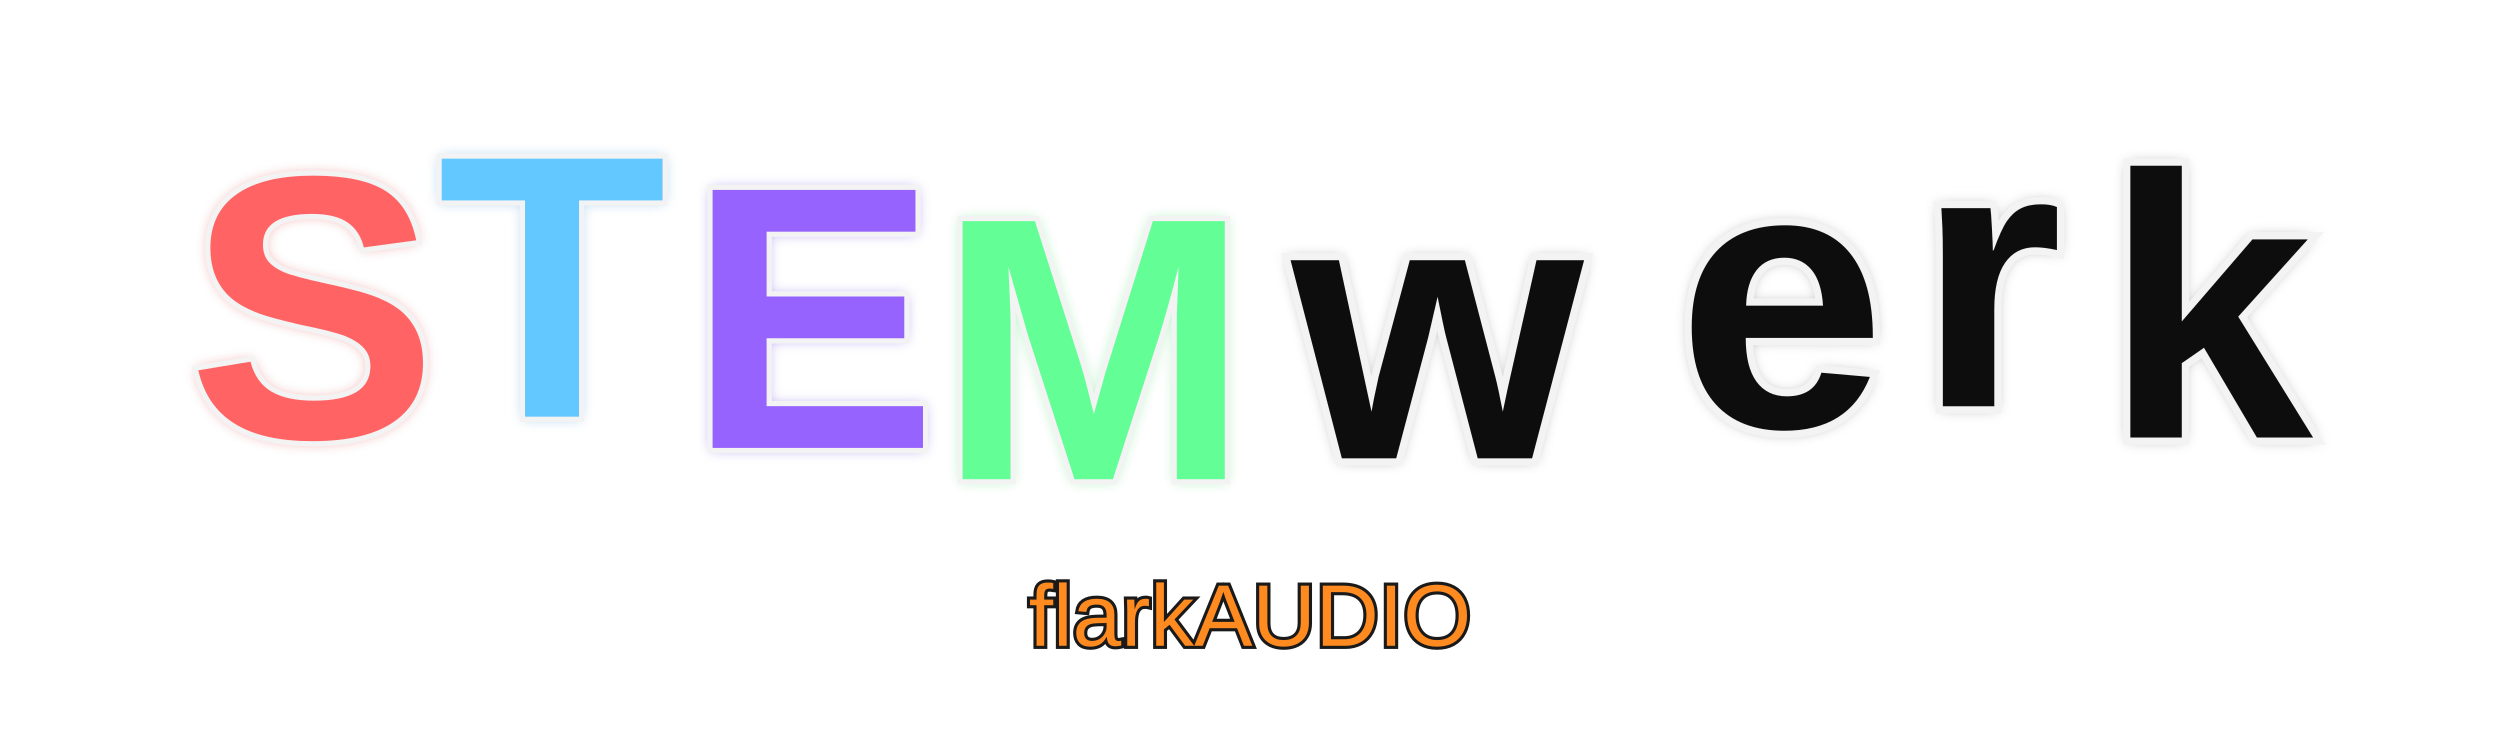
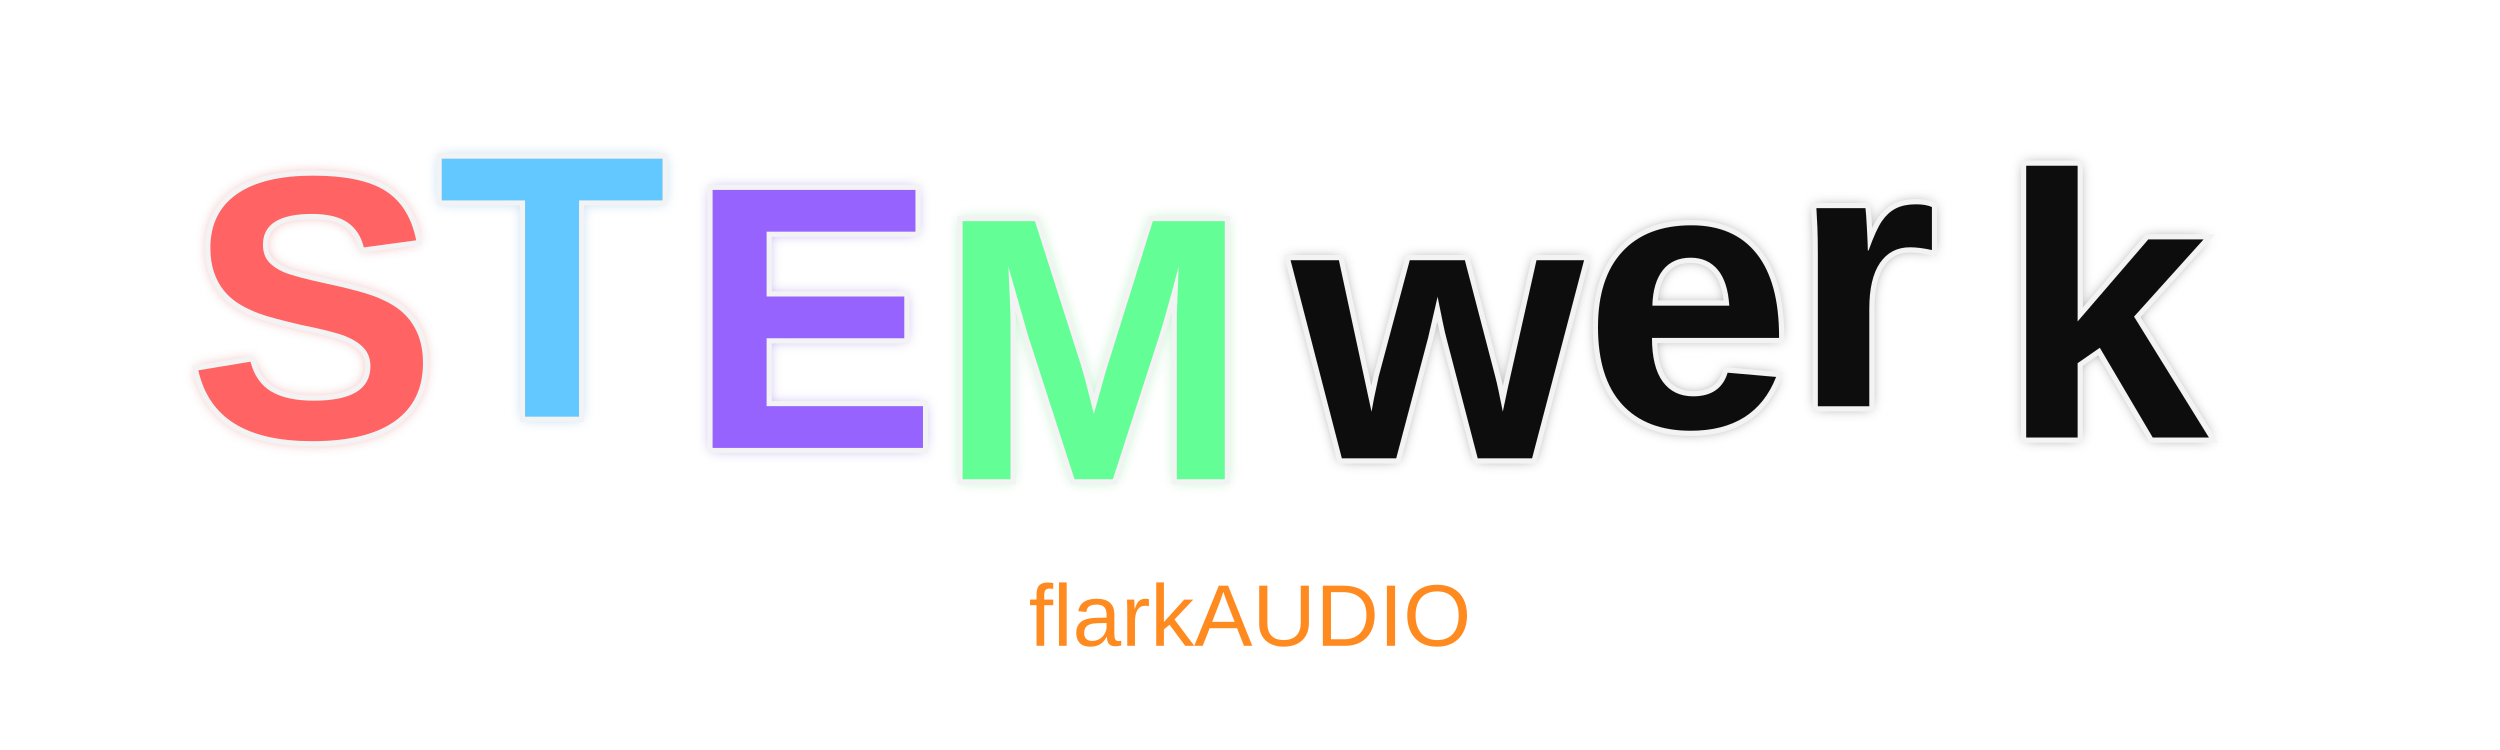
<svg xmlns="http://www.w3.org/2000/svg" width="1200" height="360" viewBox="0 0 1200 360">
  <defs>
    <filter id="softGlow" x="-20%" y="-20%" width="140%" height="140%">
      <feGaussianBlur in="SourceGraphic" stdDeviation="3" result="blur" />
      <feMerge>
        <feMergeNode in="blur" />
        <feMergeNode in="SourceGraphic" />
      </feMerge>
    </filter>
  </defs>
  <g font-family="Arial, Helvetica, sans-serif" font-weight="700" font-size="180" filter="url(#softGlow)">
    <text x="90" y="210" fill="#FF6464" stroke="#f3f3f3" stroke-width="5" paint-order="stroke fill">
      S
      <animate attributeName="y" values="210;190;210" dur="2.4s" repeatCount="indefinite" begin="0s" />
    </text>
    <text x="210" y="200" fill="#64C8FF" stroke="#f3f3f3" stroke-width="5" paint-order="stroke fill">
      T
      <animate attributeName="y" values="200;220;200" dur="2.4s" repeatCount="indefinite" begin="0.2s" />
    </text>
    <text x="330" y="215" fill="#9664FF" stroke="#f3f3f3" stroke-width="5" paint-order="stroke fill">
      E
      <animate attributeName="y" values="215;195;215" dur="2.4s" repeatCount="indefinite" begin="0.4s" />
    </text>
    <text x="450" y="230" fill="#64FF96" stroke="#f3f3f3" stroke-width="5" paint-order="stroke fill">
      M
      <animate attributeName="y" values="230;205;230" dur="2.4s" repeatCount="indefinite" begin="0.6s" />
    </text>
-     <text x="620" y="220" fill="#111111" stroke="#f3f3f3" stroke-width="7" paint-order="stroke fill">
+     <text x="620" y="220" fill="#111111" stroke="#f3f3f3" stroke-width="5" paint-order="stroke fill">
      w
      <animate attributeName="y" values="220;200;220" dur="2.4s" repeatCount="indefinite" begin="0.8s" />
    </text>
-     <text x="805" y="205" fill="#111111" stroke="#f3f3f3" stroke-width="7" paint-order="stroke fill">
+     <text x="760" y="205" fill="#111111" stroke="#f3f3f3" stroke-width="5" paint-order="stroke fill">
      e
      <animate attributeName="y" values="205;225;205" dur="2.4s" repeatCount="indefinite" begin="1s" />
    </text>
-     <text x="920" y="195" fill="#111111" stroke="#f3f3f3" stroke-width="7" paint-order="stroke fill">
+     <text x="860" y="195" fill="#111111" stroke="#f3f3f3" stroke-width="5" paint-order="stroke fill">
      r
      <animate attributeName="y" values="195;215;195" dur="2.4s" repeatCount="indefinite" begin="1.2s" />
    </text>
-     <text x="1010" y="210" fill="#111111" stroke="#f3f3f3" stroke-width="7" paint-order="stroke fill">
+     <text x="960" y="210" fill="#111111" stroke="#f3f3f3" stroke-width="5" paint-order="stroke fill">
      k
      <animate attributeName="y" values="210;190;210" dur="2.4s" repeatCount="indefinite" begin="1.4s" />
    </text>
  </g>
  <g font-family="Arial, Helvetica, sans-serif" font-size="42">
-     <text x="600" y="310" text-anchor="middle" fill="#ff8a1f" stroke="#1a1a1a" stroke-width="3" paint-order="stroke fill">flarkAUDIO</text>
+     <text x="600" y="310" text-anchor="middle" fill="#ff8a1f">flarkAUDIO</text>
  </g>
</svg>
